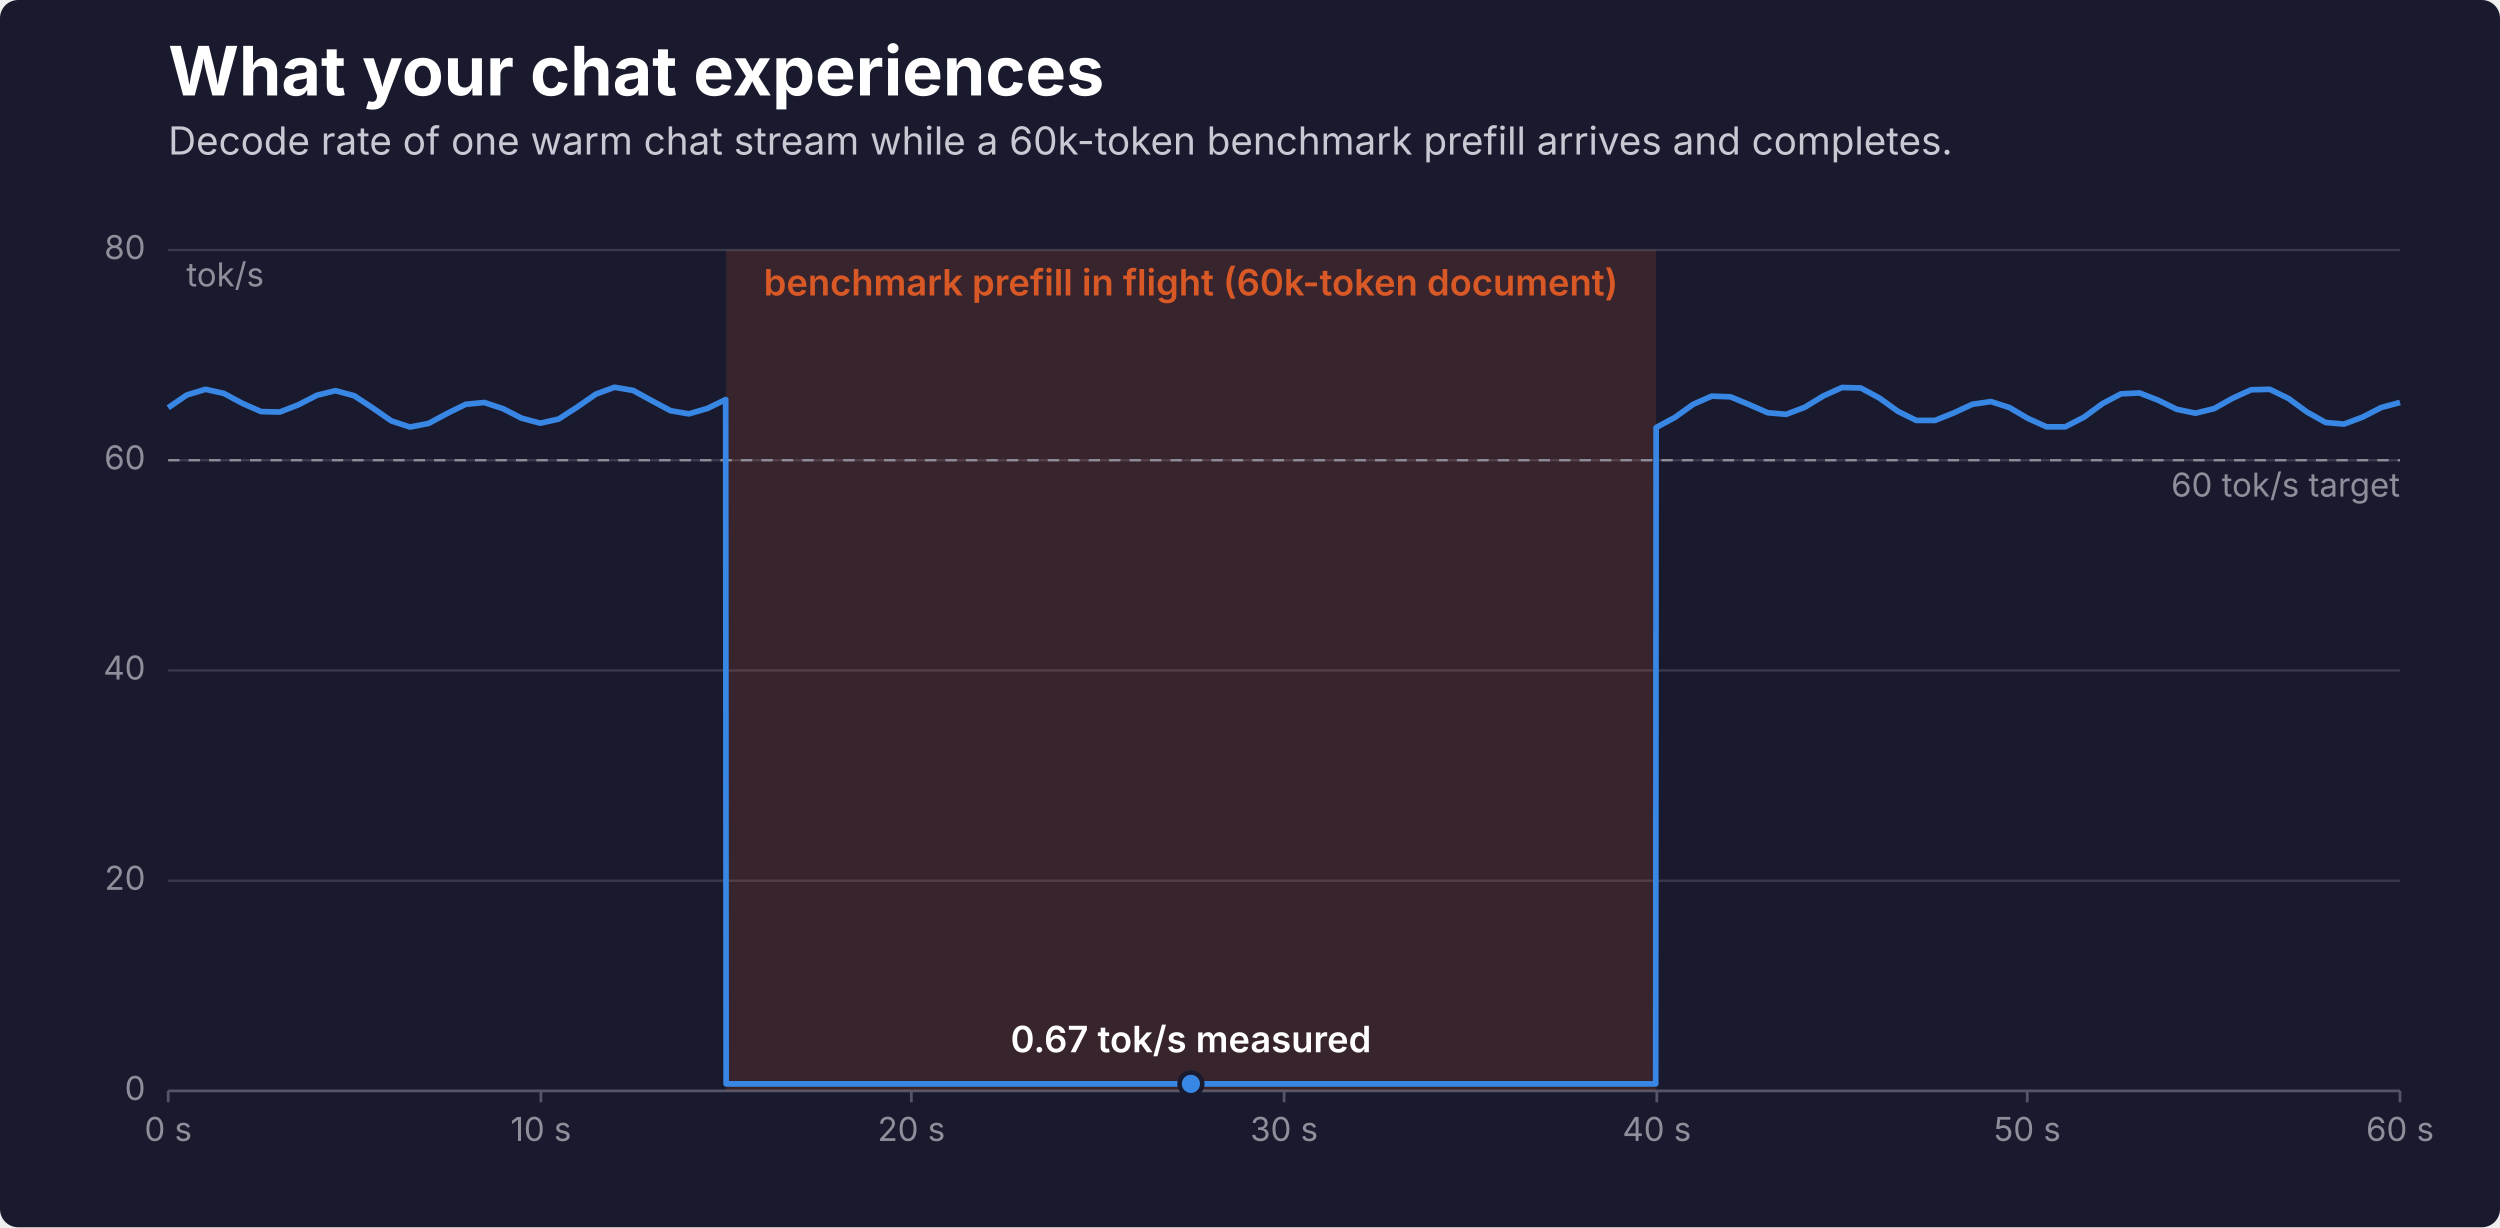
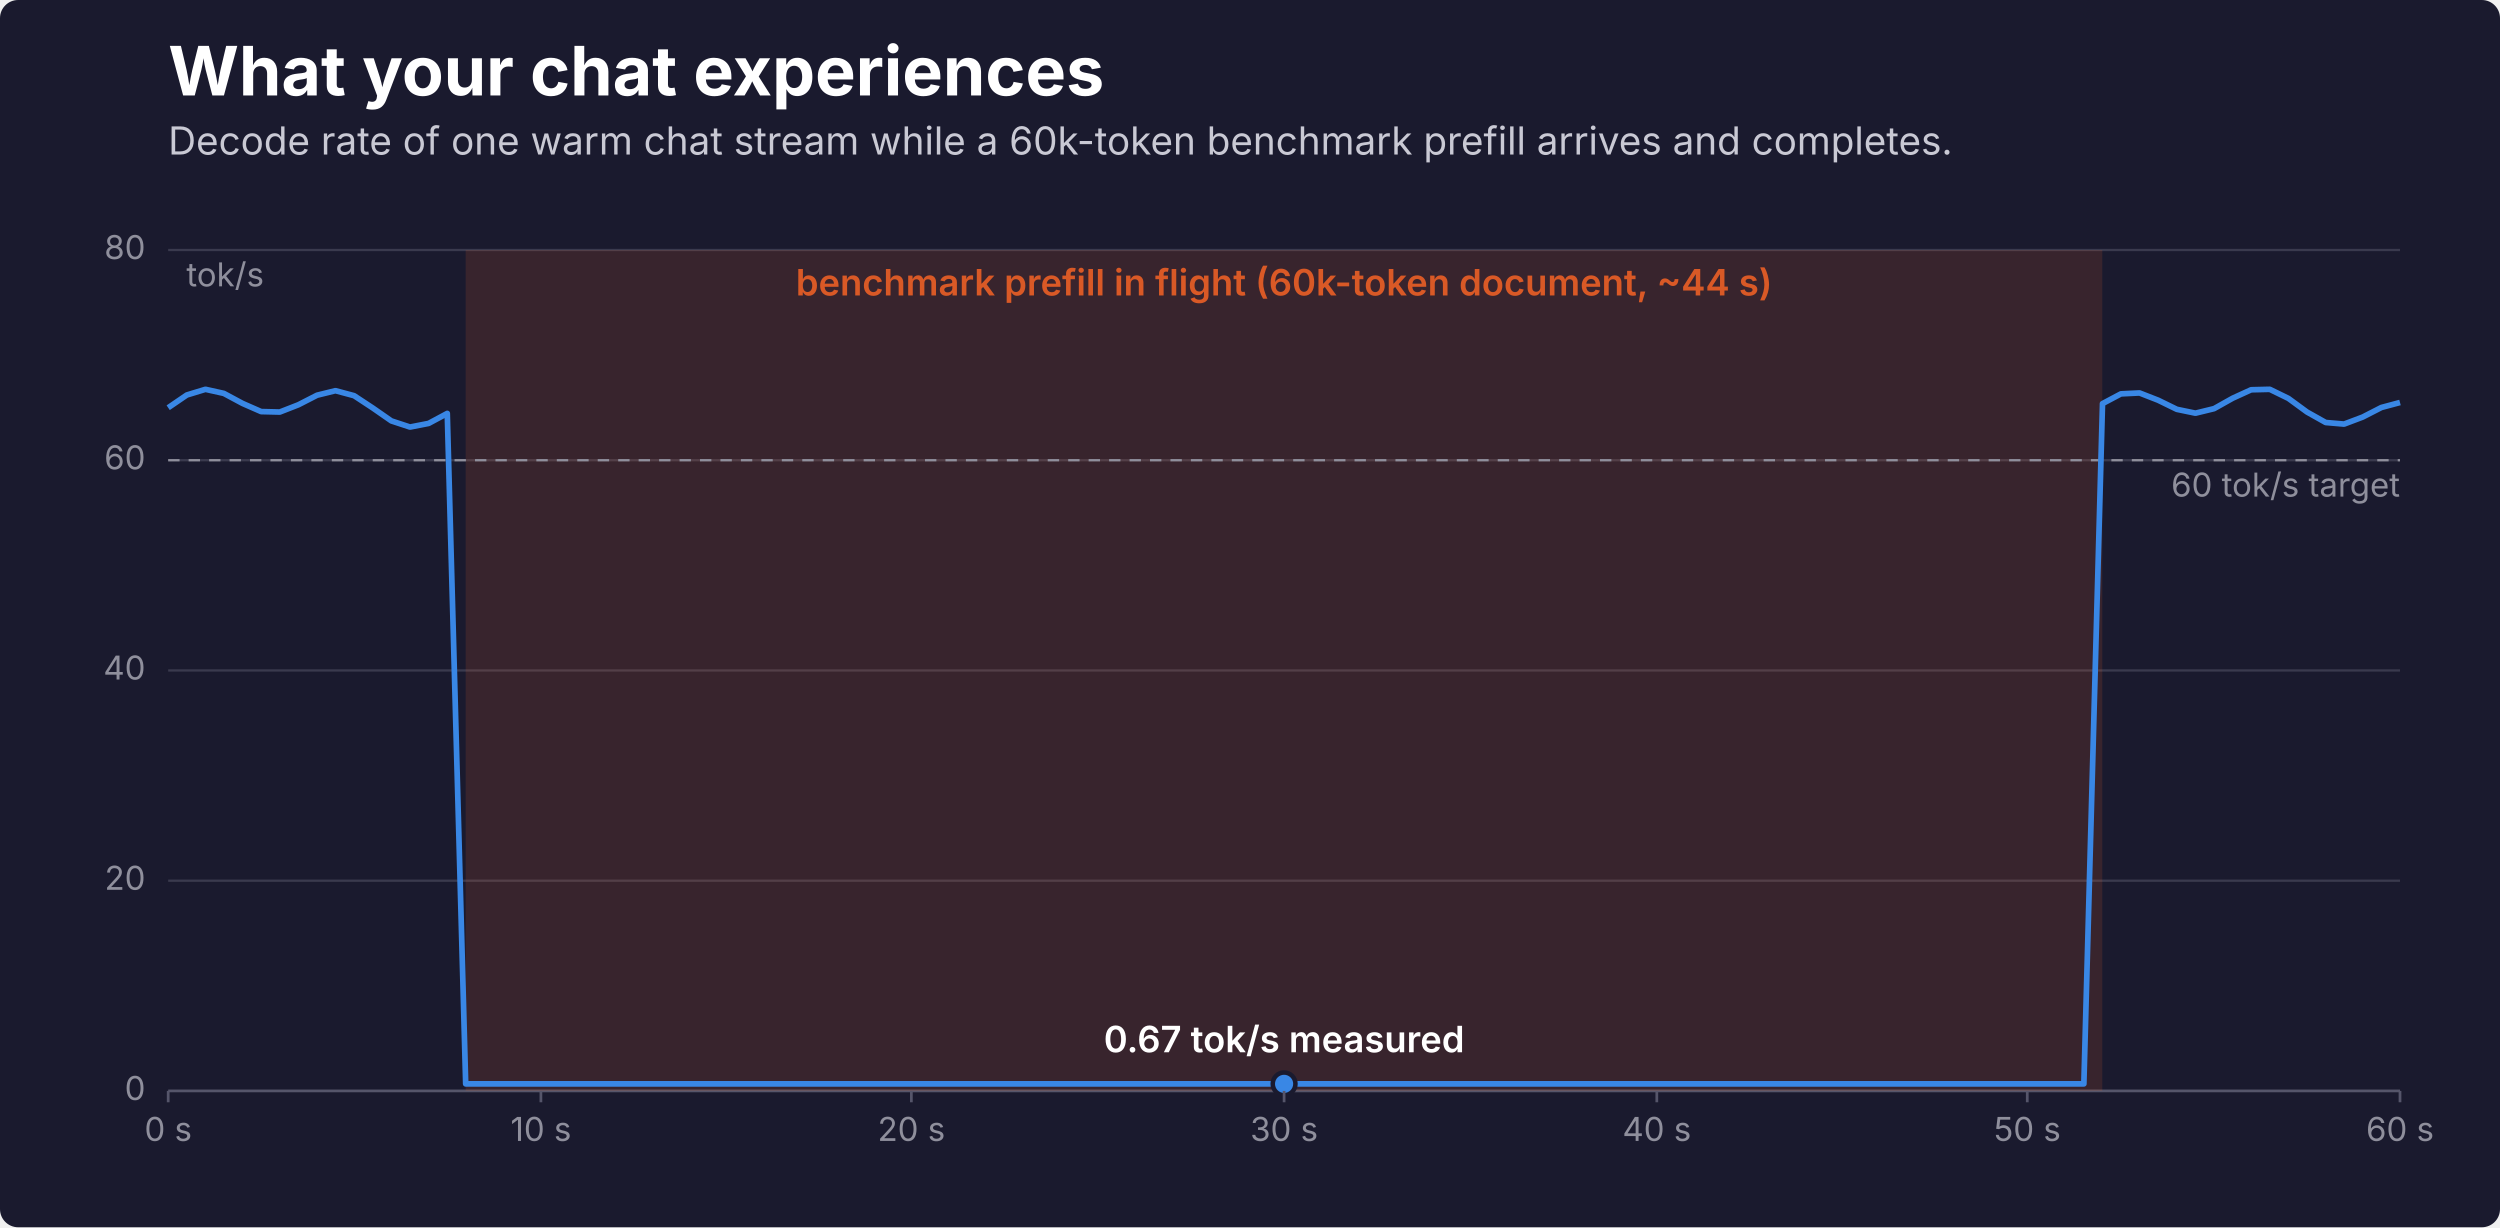
<svg xmlns="http://www.w3.org/2000/svg" width="1100" height="540" viewBox="0 0 1100 540">
  <rect width="100%" height="100%" fill="#1a1a2e" rx="8" />
  <style>
text { font-family: -apple-system, BlinkMacSystemFont, "Segoe UI", sans-serif; fill: #c9c9d4; font-size: 16px; }
.title { font-size: 30px; font-weight: 700; fill: #ffffff; }
.subtitle { font-size: 17px; fill: #c9c9d4; }
.lab { fill: #ffffff; font-weight: 600; }
.tick { font-size: 14.5px; fill: #8f8f9c; }
.onmark { font-weight: 600; font-size: 15px; }
.axis { stroke: #55556a; stroke-width: 1.2; }
.grid { stroke: #3a3a4e; stroke-width: 1; }
.leader { stroke: #8f8f9c; stroke-width: 1; }
</style>
  <text class="title" x="74" y="42">What your chat experiences</text>
  <text class="subtitle" x="74" y="68">Decode rate of one warm chat stream while a 60k-token benchmark prefill arrives and completes.</text>
  <line class="axis" x1="74" y1="480.0" x2="1056" y2="480.0" />
  <text class="tick" x="64" y="484.0" text-anchor="end">0</text>
  <line class="grid" x1="74" y1="387.5" x2="1056" y2="387.5" />
  <text class="tick" x="64" y="391.5" text-anchor="end">20</text>
  <line class="grid" x1="74" y1="295.0" x2="1056" y2="295.0" />
  <text class="tick" x="64" y="299.0" text-anchor="end">40</text>
  <line class="grid" x1="74" y1="202.5" x2="1056" y2="202.5" />
  <text class="tick" x="64" y="206.5" text-anchor="end">60</text>
  <line class="grid" x1="74" y1="110.0" x2="1056" y2="110.0" />
  <text class="tick" x="64" y="114.0" text-anchor="end">80</text>
  <text class="tick" x="82" y="126">tok/s</text>
-   <rect x="319.5" y="110" width="409.2" height="370" fill="rgba(217,89,38,0.16)" />
-   <text class="lab" x="524" y="130" text-anchor="middle" style="fill:#d95926">benchmark prefill in flight (60k-token document)</text>
+   <rect x="204.9" y="110" width="720.1" height="370" fill="rgba(217,89,38,0.16)" />
+   <text class="lab" x="565" y="130" text-anchor="middle" style="fill:#d95926">benchmark prefill in flight (60k-token document, ~44 s)</text>
  <line x1="74" y1="202.5" x2="1056" y2="202.5" stroke="#8f8f9c" stroke-width="1" stroke-dasharray="5 4" />
  <text class="tick" x="1056" y="218.5" text-anchor="end">60 tok/s target</text>
-   <path d="M74.0 179.4 L82.2 173.8 L90.4 171.3 L98.5 173.1 L106.7 177.5 L114.9 181.1 L123.1 181.3 L131.3 178.1 L139.5 173.9 L147.6 171.9 L155.8 174.1 L164.0 179.5 L172.2 185.2 L180.4 187.9 L188.6 186.3 L196.8 181.9 L204.9 177.9 L213.1 177.1 L221.3 179.8 L229.5 184.0 L237.7 186.2 L245.8 184.4 L254.0 179.1 L262.2 173.4 L270.4 170.4 L278.6 171.8 L286.8 176.3 L295.0 180.7 L303.1 182.1 L311.3 179.7 L319.3 175.8 L319.5 476.9 L327.7 476.9 L335.9 476.9 L344.1 476.9 L352.2 476.9 L360.4 476.9 L368.6 476.9 L376.8 476.9 L385.0 476.9 L393.2 476.9 L401.3 476.9 L409.5 476.9 L417.7 476.9 L425.9 476.9 L434.1 476.9 L442.2 476.9 L450.4 476.9 L458.6 476.9 L466.8 476.9 L475.0 476.9 L483.2 476.9 L491.3 476.9 L499.5 476.9 L507.7 476.9 L515.9 476.9 L524.1 476.9 L532.3 476.9 L540.5 476.9 L548.6 476.9 L556.8 476.9 L565.0 476.9 L573.2 476.9 L581.4 476.9 L589.6 476.9 L597.7 476.9 L605.9 476.9 L614.1 476.9 L622.3 476.9 L630.5 476.9 L638.6 476.9 L646.8 476.9 L655.0 476.9 L663.2 476.9 L671.4 476.9 L679.6 476.9 L687.8 476.9 L695.9 476.9 L704.1 476.9 L712.3 476.9 L720.5 476.9 L728.5 476.9 L728.7 188.1 L736.9 183.7 L745.0 177.9 L753.2 174.3 L761.4 174.6 L769.6 178.0 L777.8 181.6 L785.9 182.3 L794.1 179.2 L802.3 174.2 L810.5 170.5 L818.7 170.7 L826.9 175.1 L835.1 181.0 L843.2 185.0 L851.4 185.0 L859.6 181.7 L867.8 177.9 L876.0 176.7 L884.1 179.3 L892.3 184.1 L900.5 187.8 L908.7 187.8 L916.9 183.6 L925.1 177.6 L933.2 173.3 L941.4 172.9 L949.6 176.1 L957.8 180.1 L966.0 181.8 L974.2 179.8 L982.4 175.2 L990.5 171.5 L998.7 171.3 L1006.9 175.3 L1015.1 181.3 L1023.3 185.9 L1031.4 186.6 L1039.6 183.5 L1047.8 179.3 L1056.0 177.1" fill="none" stroke="#3987e5" stroke-width="2.5" stroke-linejoin="round" />
-   <circle cx="524" cy="476.9" r="5" fill="#3987e5" stroke="#1a1a2e" stroke-width="2" />
-   <text class="lab" x="524" y="463" text-anchor="middle">0.67 tok/s measured</text>
+   <path d="M74.0 179.4 L82.2 173.8 L90.4 171.3 L98.5 173.1 L106.7 177.5 L114.9 181.1 L123.1 181.3 L131.3 178.1 L139.5 173.9 L147.6 171.9 L155.8 174.1 L164.0 179.5 L172.2 185.2 L180.4 187.9 L188.6 186.3 L196.8 181.9 L204.9 476.9 L213.1 476.9 L221.3 476.9 L229.5 476.9 L237.7 476.9 L245.8 476.9 L254.0 476.9 L262.2 476.9 L270.4 476.9 L278.6 476.9 L286.8 476.9 L295.0 476.9 L303.1 476.9 L311.3 476.9 L319.3 476.9 L319.5 476.9 L327.7 476.9 L335.9 476.9 L344.1 476.9 L352.2 476.9 L360.4 476.9 L368.6 476.9 L376.8 476.9 L385.0 476.9 L393.2 476.9 L401.3 476.9 L409.5 476.9 L417.7 476.9 L425.9 476.9 L434.1 476.9 L442.2 476.9 L450.4 476.9 L458.6 476.9 L466.8 476.9 L475.0 476.9 L483.2 476.9 L491.3 476.9 L499.5 476.9 L507.7 476.9 L515.9 476.9 L524.1 476.9 L532.3 476.9 L540.5 476.9 L548.6 476.9 L556.8 476.9 L565.0 476.9 L573.2 476.9 L581.4 476.9 L589.6 476.9 L597.7 476.9 L605.9 476.9 L614.1 476.9 L622.3 476.9 L630.5 476.9 L638.6 476.9 L646.8 476.9 L655.0 476.9 L663.2 476.9 L671.4 476.9 L679.6 476.9 L687.8 476.9 L695.9 476.9 L704.1 476.9 L712.3 476.9 L720.5 476.9 L728.5 476.9 L728.7 476.9 L736.9 476.9 L745.0 476.9 L753.2 476.9 L761.4 476.9 L769.6 476.9 L777.8 476.9 L785.9 476.9 L794.1 476.9 L802.3 476.9 L810.5 476.9 L818.7 476.9 L826.9 476.9 L835.1 476.9 L843.2 476.9 L851.4 476.9 L859.6 476.9 L867.8 476.9 L876.0 476.9 L884.1 476.9 L892.3 476.9 L900.5 476.9 L908.7 476.9 L916.9 476.9 L925.1 177.6 L933.2 173.3 L941.4 172.9 L949.6 176.1 L957.8 180.1 L966.0 181.8 L974.2 179.8 L982.4 175.2 L990.5 171.5 L998.7 171.3 L1006.9 175.3 L1015.1 181.3 L1023.3 185.9 L1031.4 186.6 L1039.6 183.5 L1047.8 179.3 L1056.0 177.1" fill="none" stroke="#3987e5" stroke-width="2.5" stroke-linejoin="round" />
+   <circle cx="565" cy="476.9" r="5" fill="#3987e5" stroke="#1a1a2e" stroke-width="2" />
+   <text class="lab" x="565" y="463" text-anchor="middle">0.67 tok/s measured</text>
  <line class="axis" x1="74" y1="480" x2="74" y2="485" />
  <text class="tick" x="74" y="502" text-anchor="middle">0 s</text>
  <line class="axis" x1="238" y1="480" x2="238" y2="485" />
  <text class="tick" x="238" y="502" text-anchor="middle">10 s</text>
  <line class="axis" x1="401" y1="480" x2="401" y2="485" />
  <text class="tick" x="401" y="502" text-anchor="middle">20 s</text>
  <line class="axis" x1="565" y1="480" x2="565" y2="485" />
  <text class="tick" x="565" y="502" text-anchor="middle">30 s</text>
  <line class="axis" x1="729" y1="480" x2="729" y2="485" />
  <text class="tick" x="729" y="502" text-anchor="middle">40 s</text>
  <line class="axis" x1="892" y1="480" x2="892" y2="485" />
  <text class="tick" x="892" y="502" text-anchor="middle">50 s</text>
  <line class="axis" x1="1056" y1="480" x2="1056" y2="485" />
  <text class="tick" x="1056" y="502" text-anchor="middle">60 s</text>
</svg>
